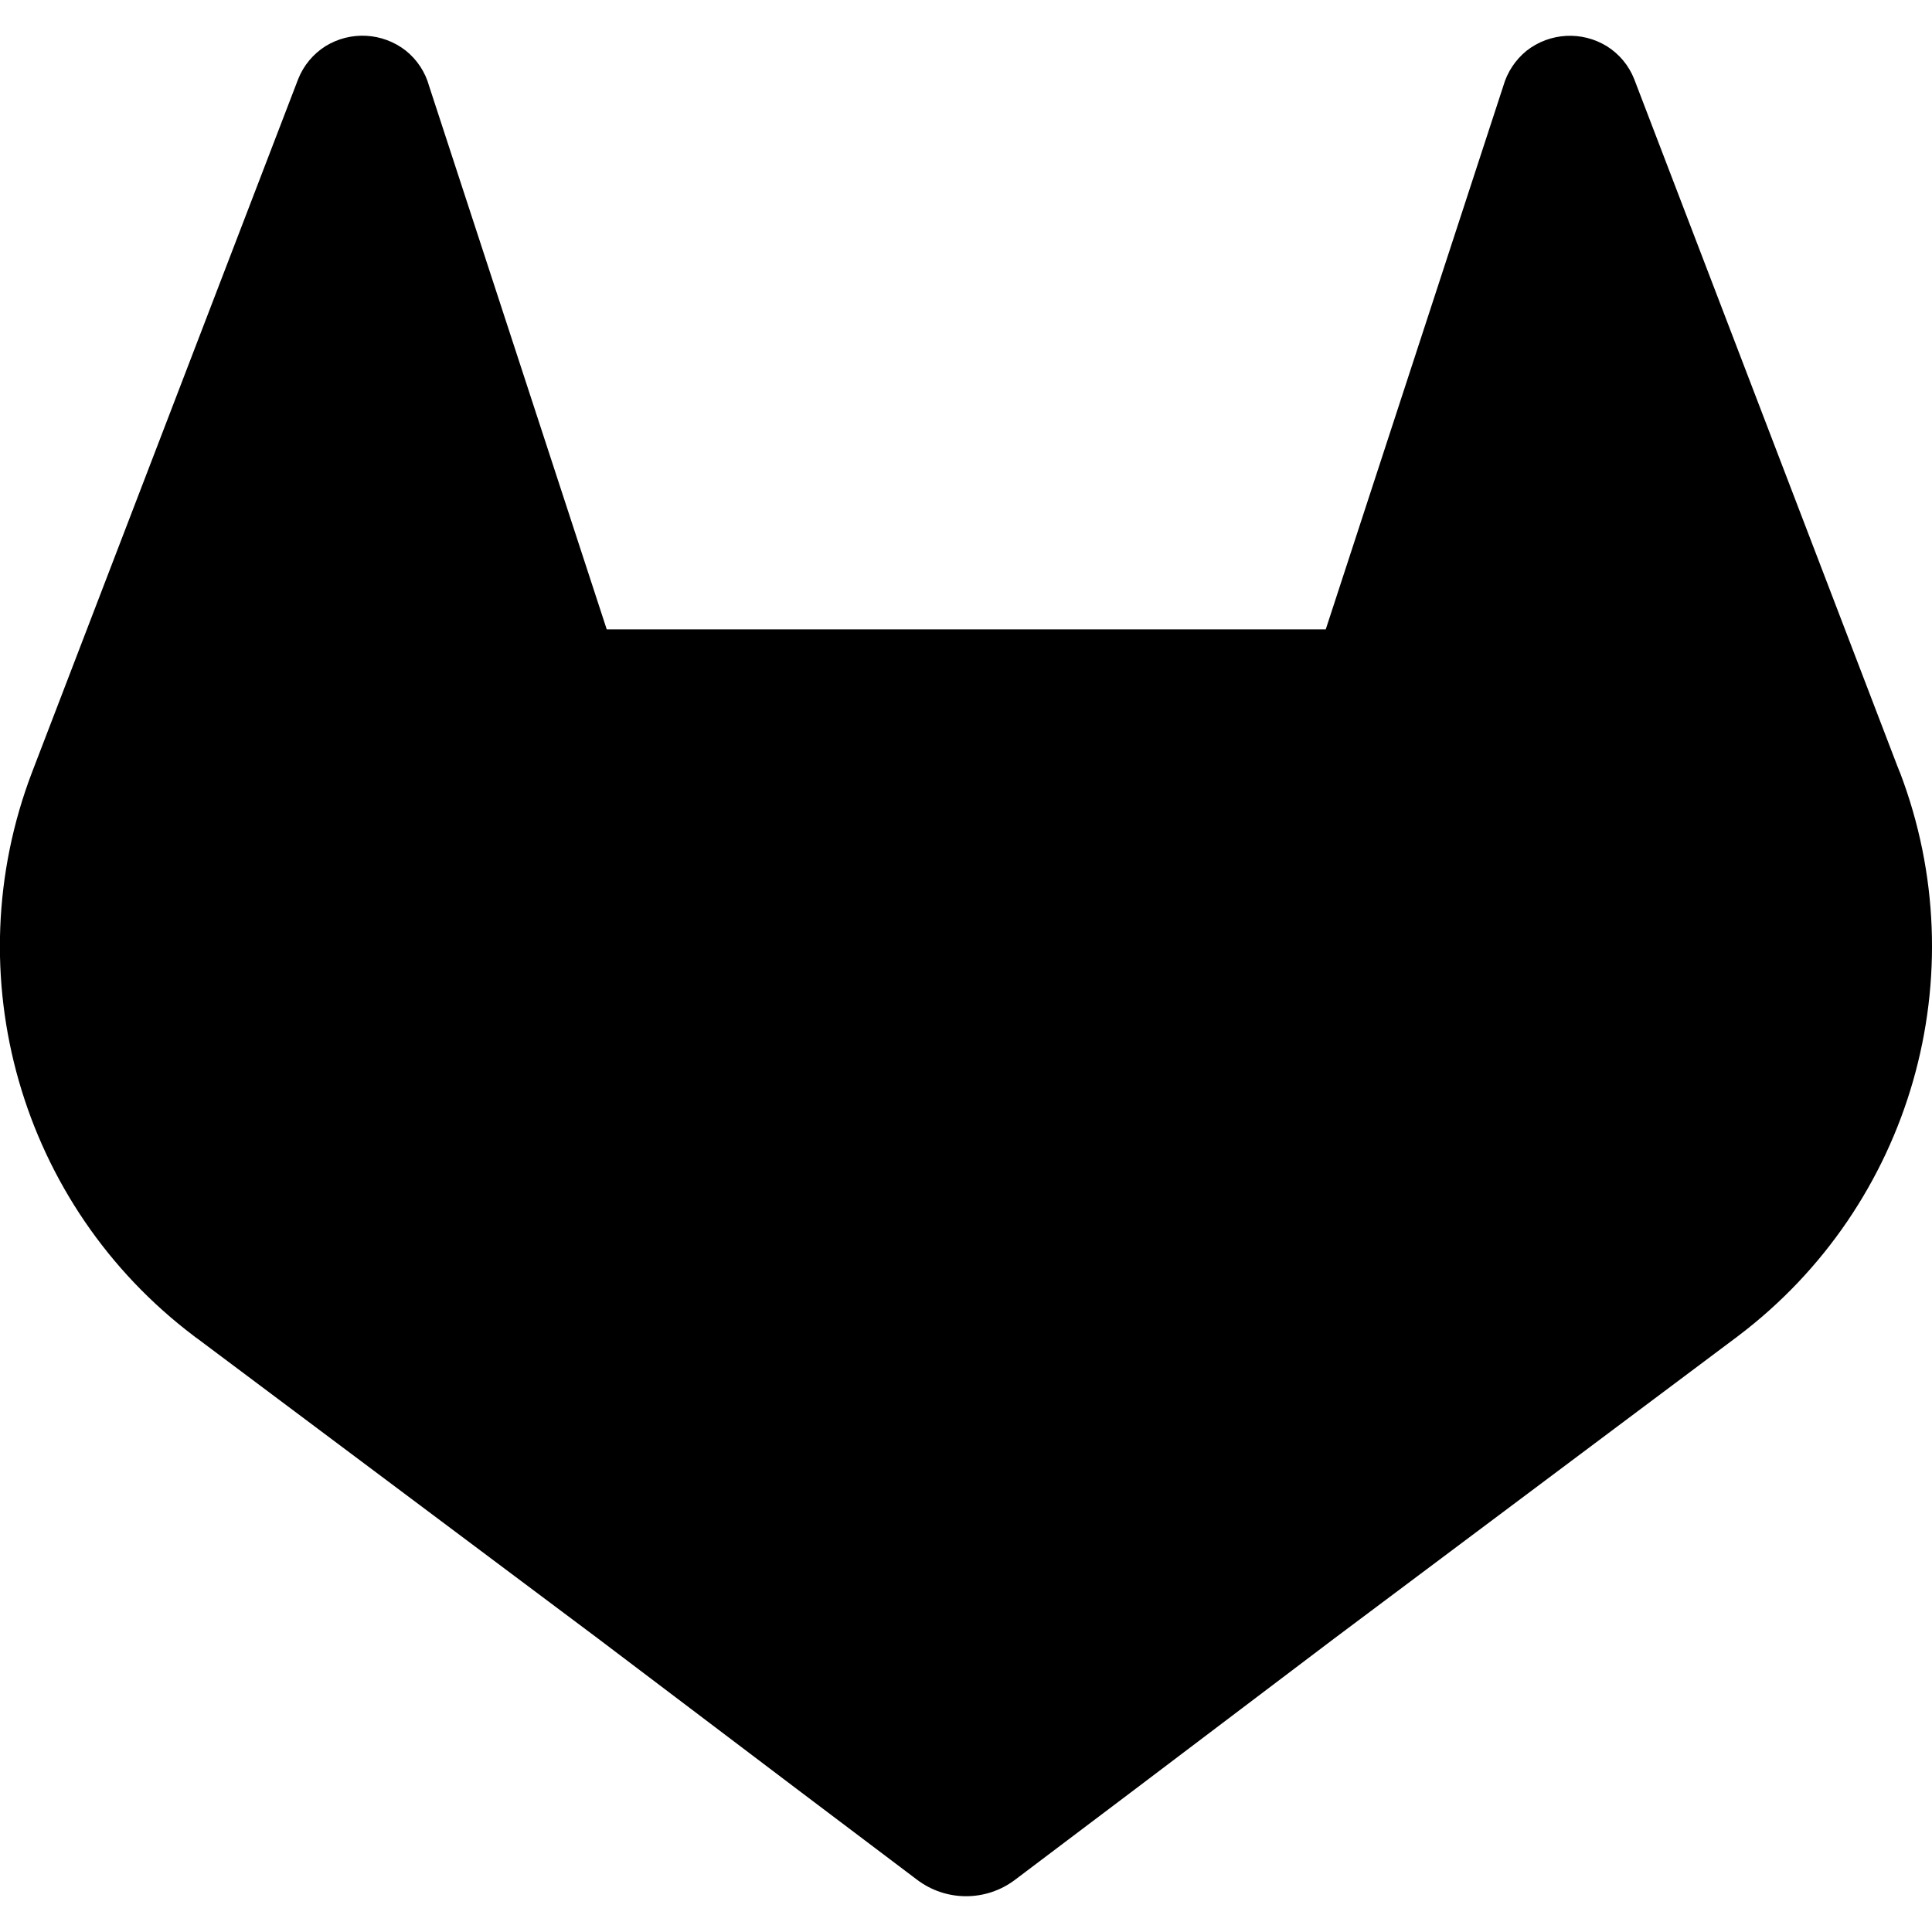
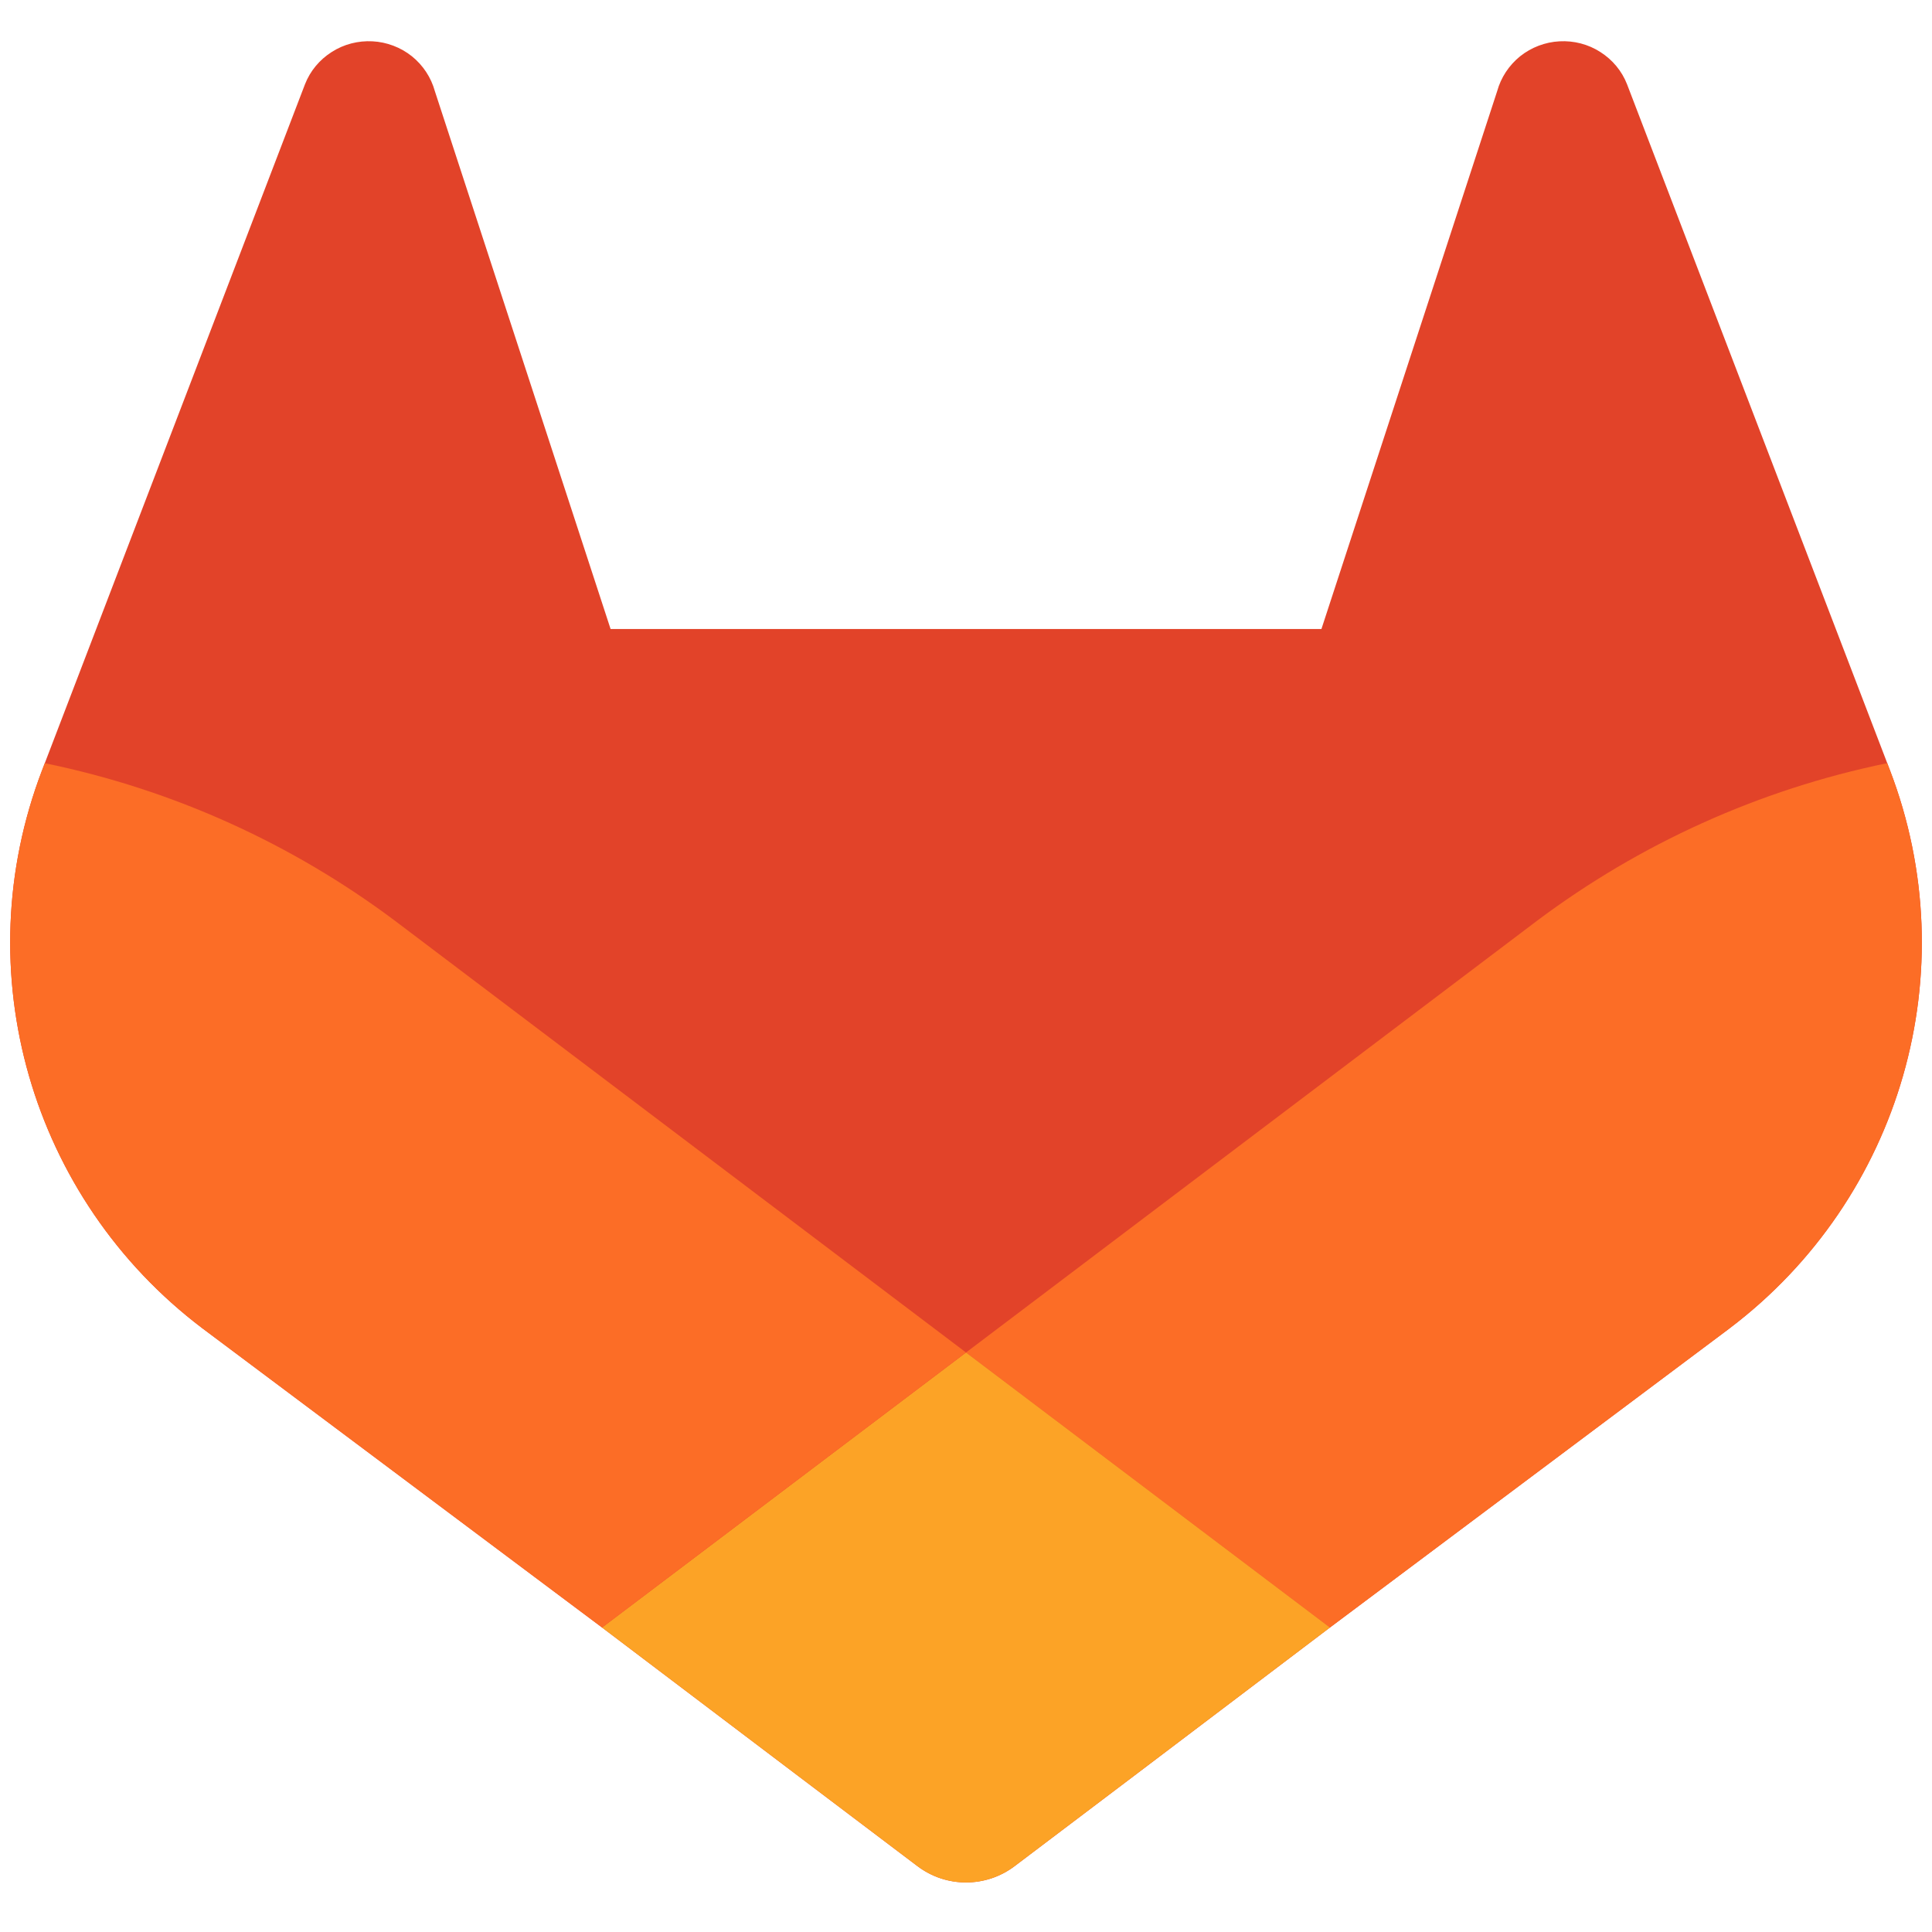
- <svg xmlns="http://www.w3.org/2000/svg" role="img" viewBox="0 0 24 24">
-   <path d="m23.6 9.593-.034-.086L20.3.981a.851.851 0 0 0-.336-.405.875.875 0 0 0-1.0.054.875.875 0 0 0-.29.44l-2.205 6.748H7.537l-2.206-6.748a.857.857 0 0 0-.29-.441.875.875 0 0 0-1-.054.859.859 0 0 0-.336.405L.433 9.502l-.033.086a6.066 6.066 0 0 0 2.012 7.011l.011.009.03.021 4.976 3.726 2.462 1.863 1.5 1.132a1.008 1.008 0 0 0 1.22 0l1.5-1.132 2.462-1.863 5.006-3.749.013-.01a6.068 6.068 0 0 0 2.009-7.003z" />
+ <svg xmlns="http://www.w3.org/2000/svg" id="Layer_1" data-name="Layer 1" width="380" height="380" viewBox="111.303 114.696 157.394 151.287">
+   <defs>
+     <style>
+       .cls-1 {
+         fill: #fca326;
+       }
+ 
+       .cls-2 {
+         fill: #fc6d26;
+       }
+ 
+       .cls-3 {
+         fill: #e24329;
+       }
+     </style>
+   </defs>
+   <path class="cls-3" d="M265.264,174.372l-.213-.558-21.199-55.309c-.424-1.084-1.185-1.996-2.177-2.627-.988-.634-2.147-.933-3.323-.87-1.169.062-2.292.489-3.208,1.218-.91.736-1.566,1.73-1.875,2.853l-14.313,43.807h-57.91l-14.313-43.807c-.309-1.123-.965-2.118-1.875-2.853-.916-.729-2.039-1.156-3.208-1.218-1.175-.062-2.335.236-3.323.87-.992.63-1.753,1.543-2.177,2.627l-21.199,55.312-.213.555c-6.282,16.385-.929,34.908,13.059,45.488.026.016.049.036.076.056l.187.141,32.291,24.174,15.972,12.09,9.72,7.349c2.341,1.773,5.579,1.773,7.92,0l9.719-7.349,15.968-12.09,32.481-24.315c.03-.023.056-.043.085-.066,13.978-10.58,19.327-29.096,13.049-45.478Z" />
+   <path class="cls-2" d="M265.264,174.372l-.213-.558c-10.517,2.161-20.204,6.61-28.498,12.816-.135.099-25.205,19.058-46.552,35.197,15.85,11.985,29.648,22.404,29.648,22.404l32.481-24.315c.03-.023.056-.043.085-.066,13.978-10.58,19.327-29.096,13.049-45.478Z" />
+   <path class="cls-1" d="M160.35,244.231l15.972,12.09,9.72,7.349c2.341,1.773,5.579,1.773,7.92,0l9.719-7.349,15.968-12.09s-13.798-10.419-29.648-22.404c-15.853,11.985-29.651,22.404-29.651,22.404Z" />
+   <path class="cls-2" d="M143.446,186.63c-8.291-6.203-17.974-10.655-28.495-12.813l-.213.555c-6.282,16.385-.929,34.908,13.059,45.488.026.016.049.036.076.056l.187.141,32.291,24.174s13.798-10.419,29.651-22.404c-21.347-16.139-46.42-35.098-46.555-35.197Z" />
</svg>
